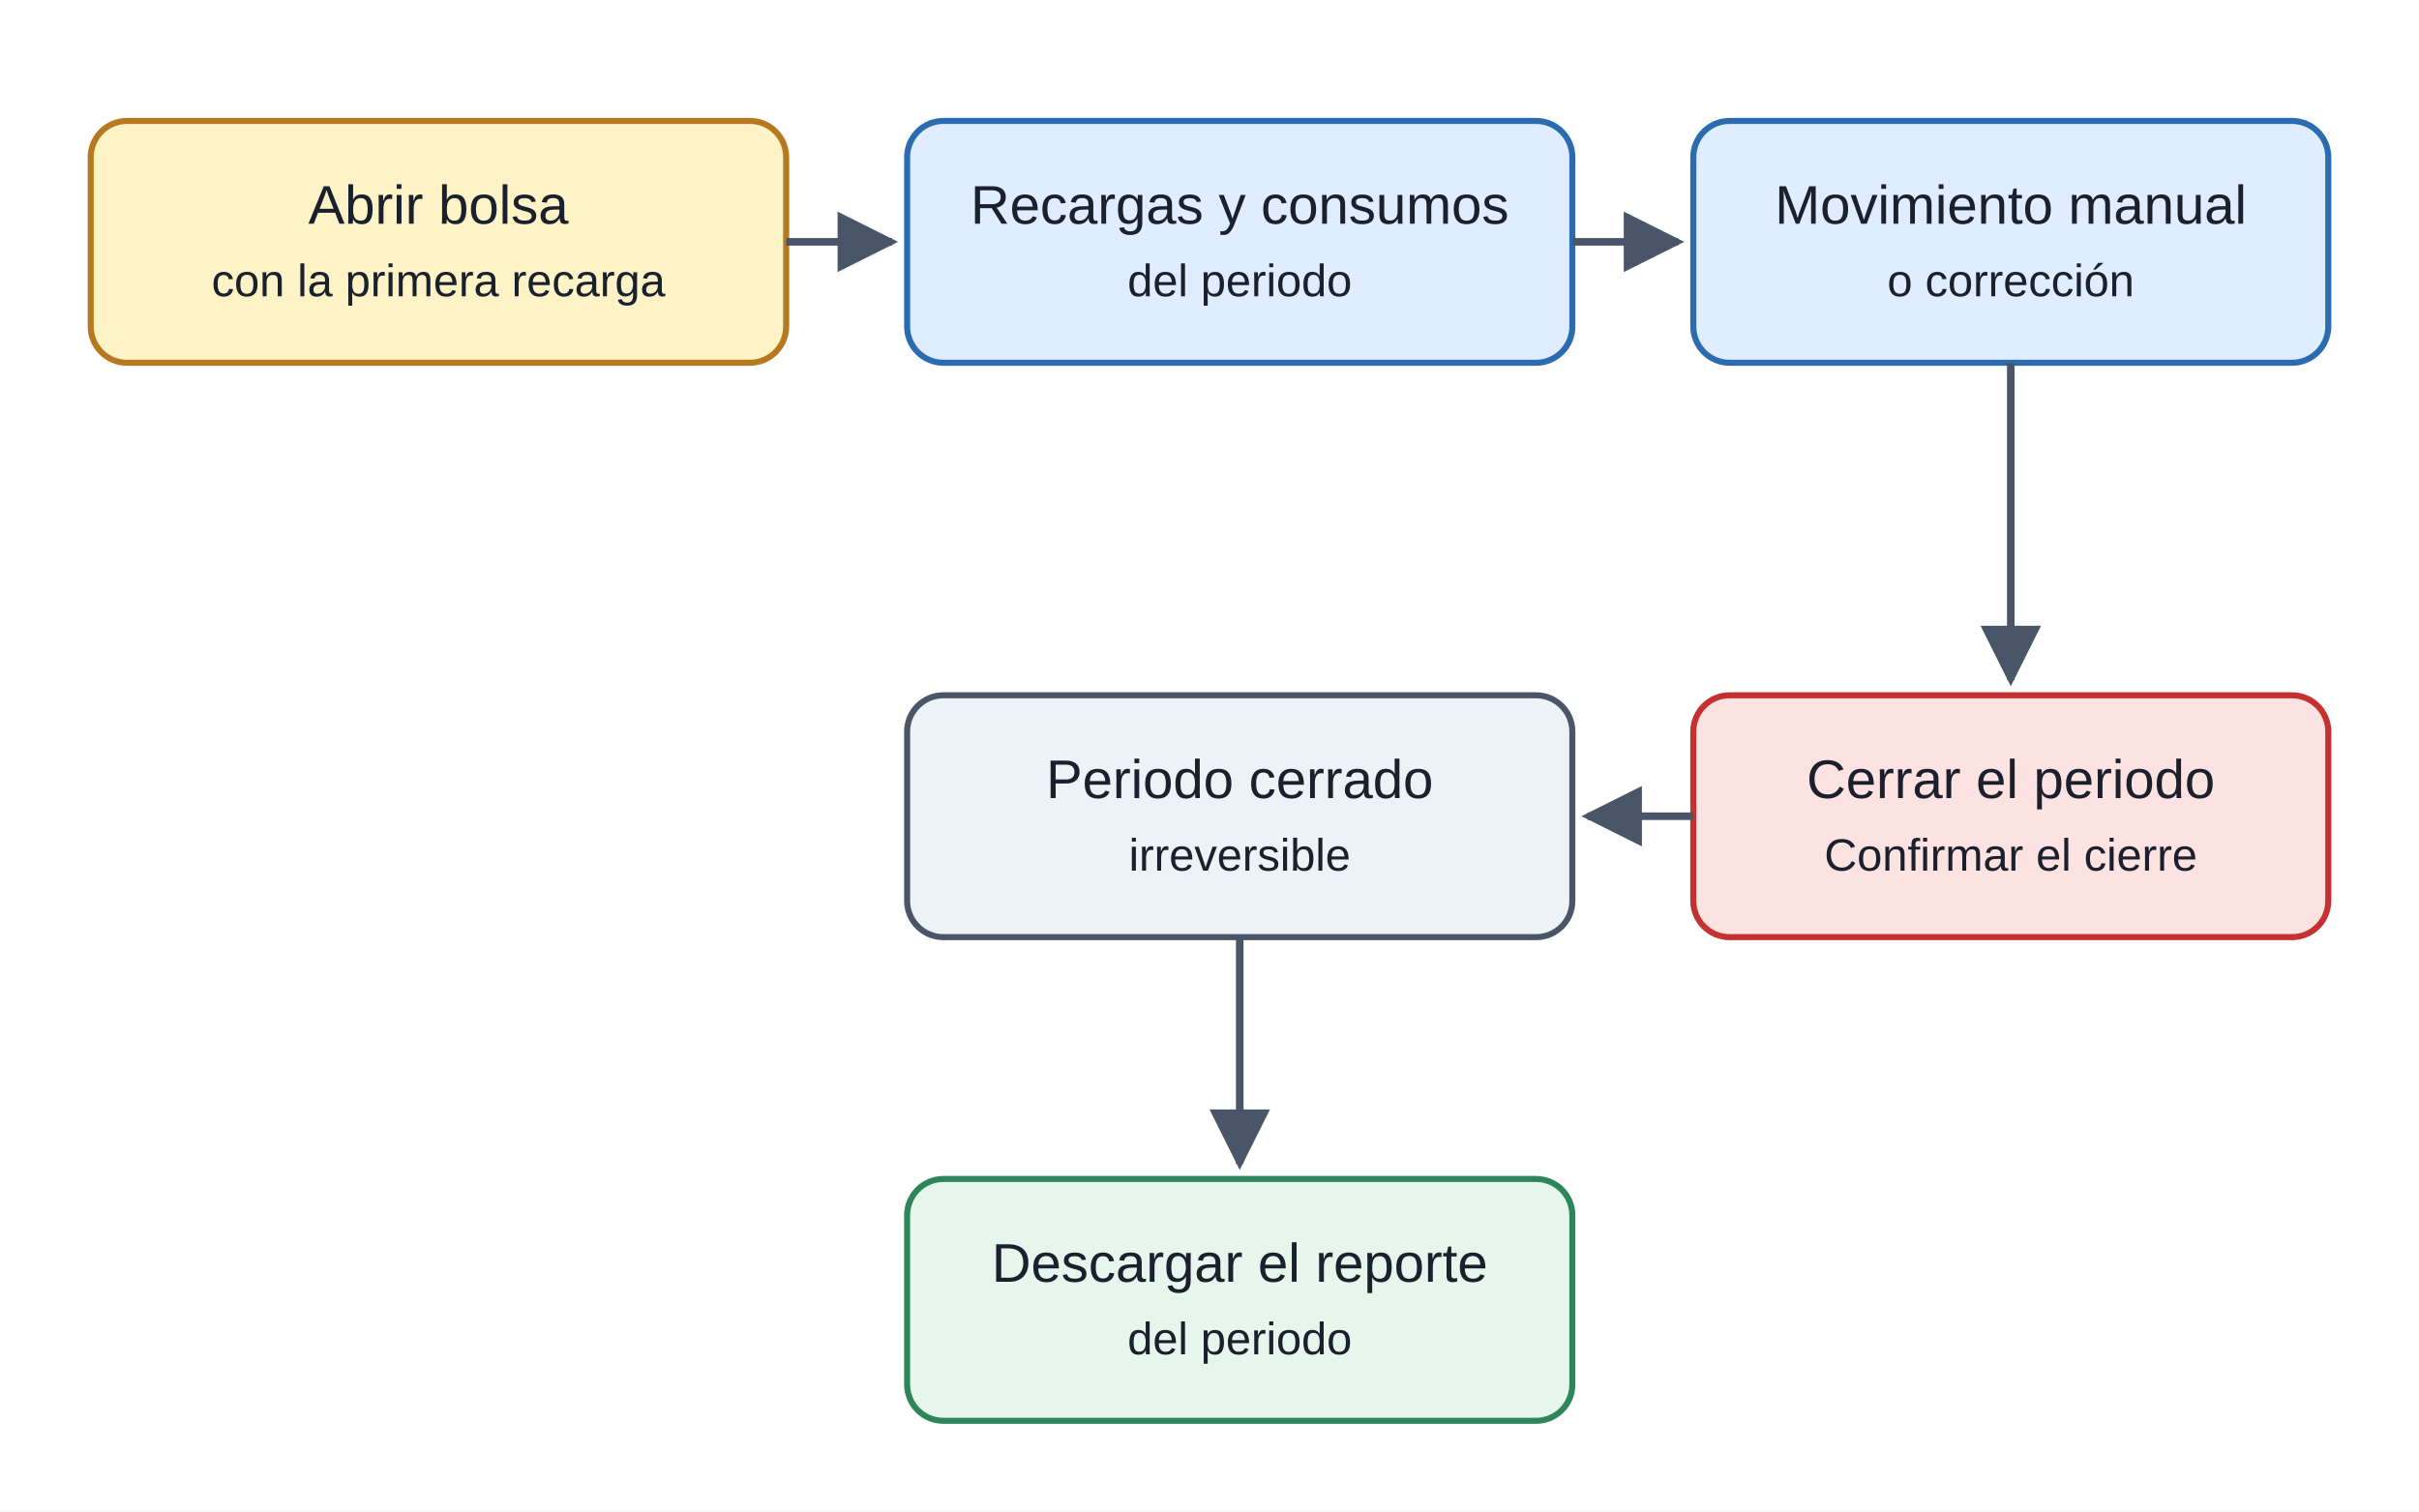
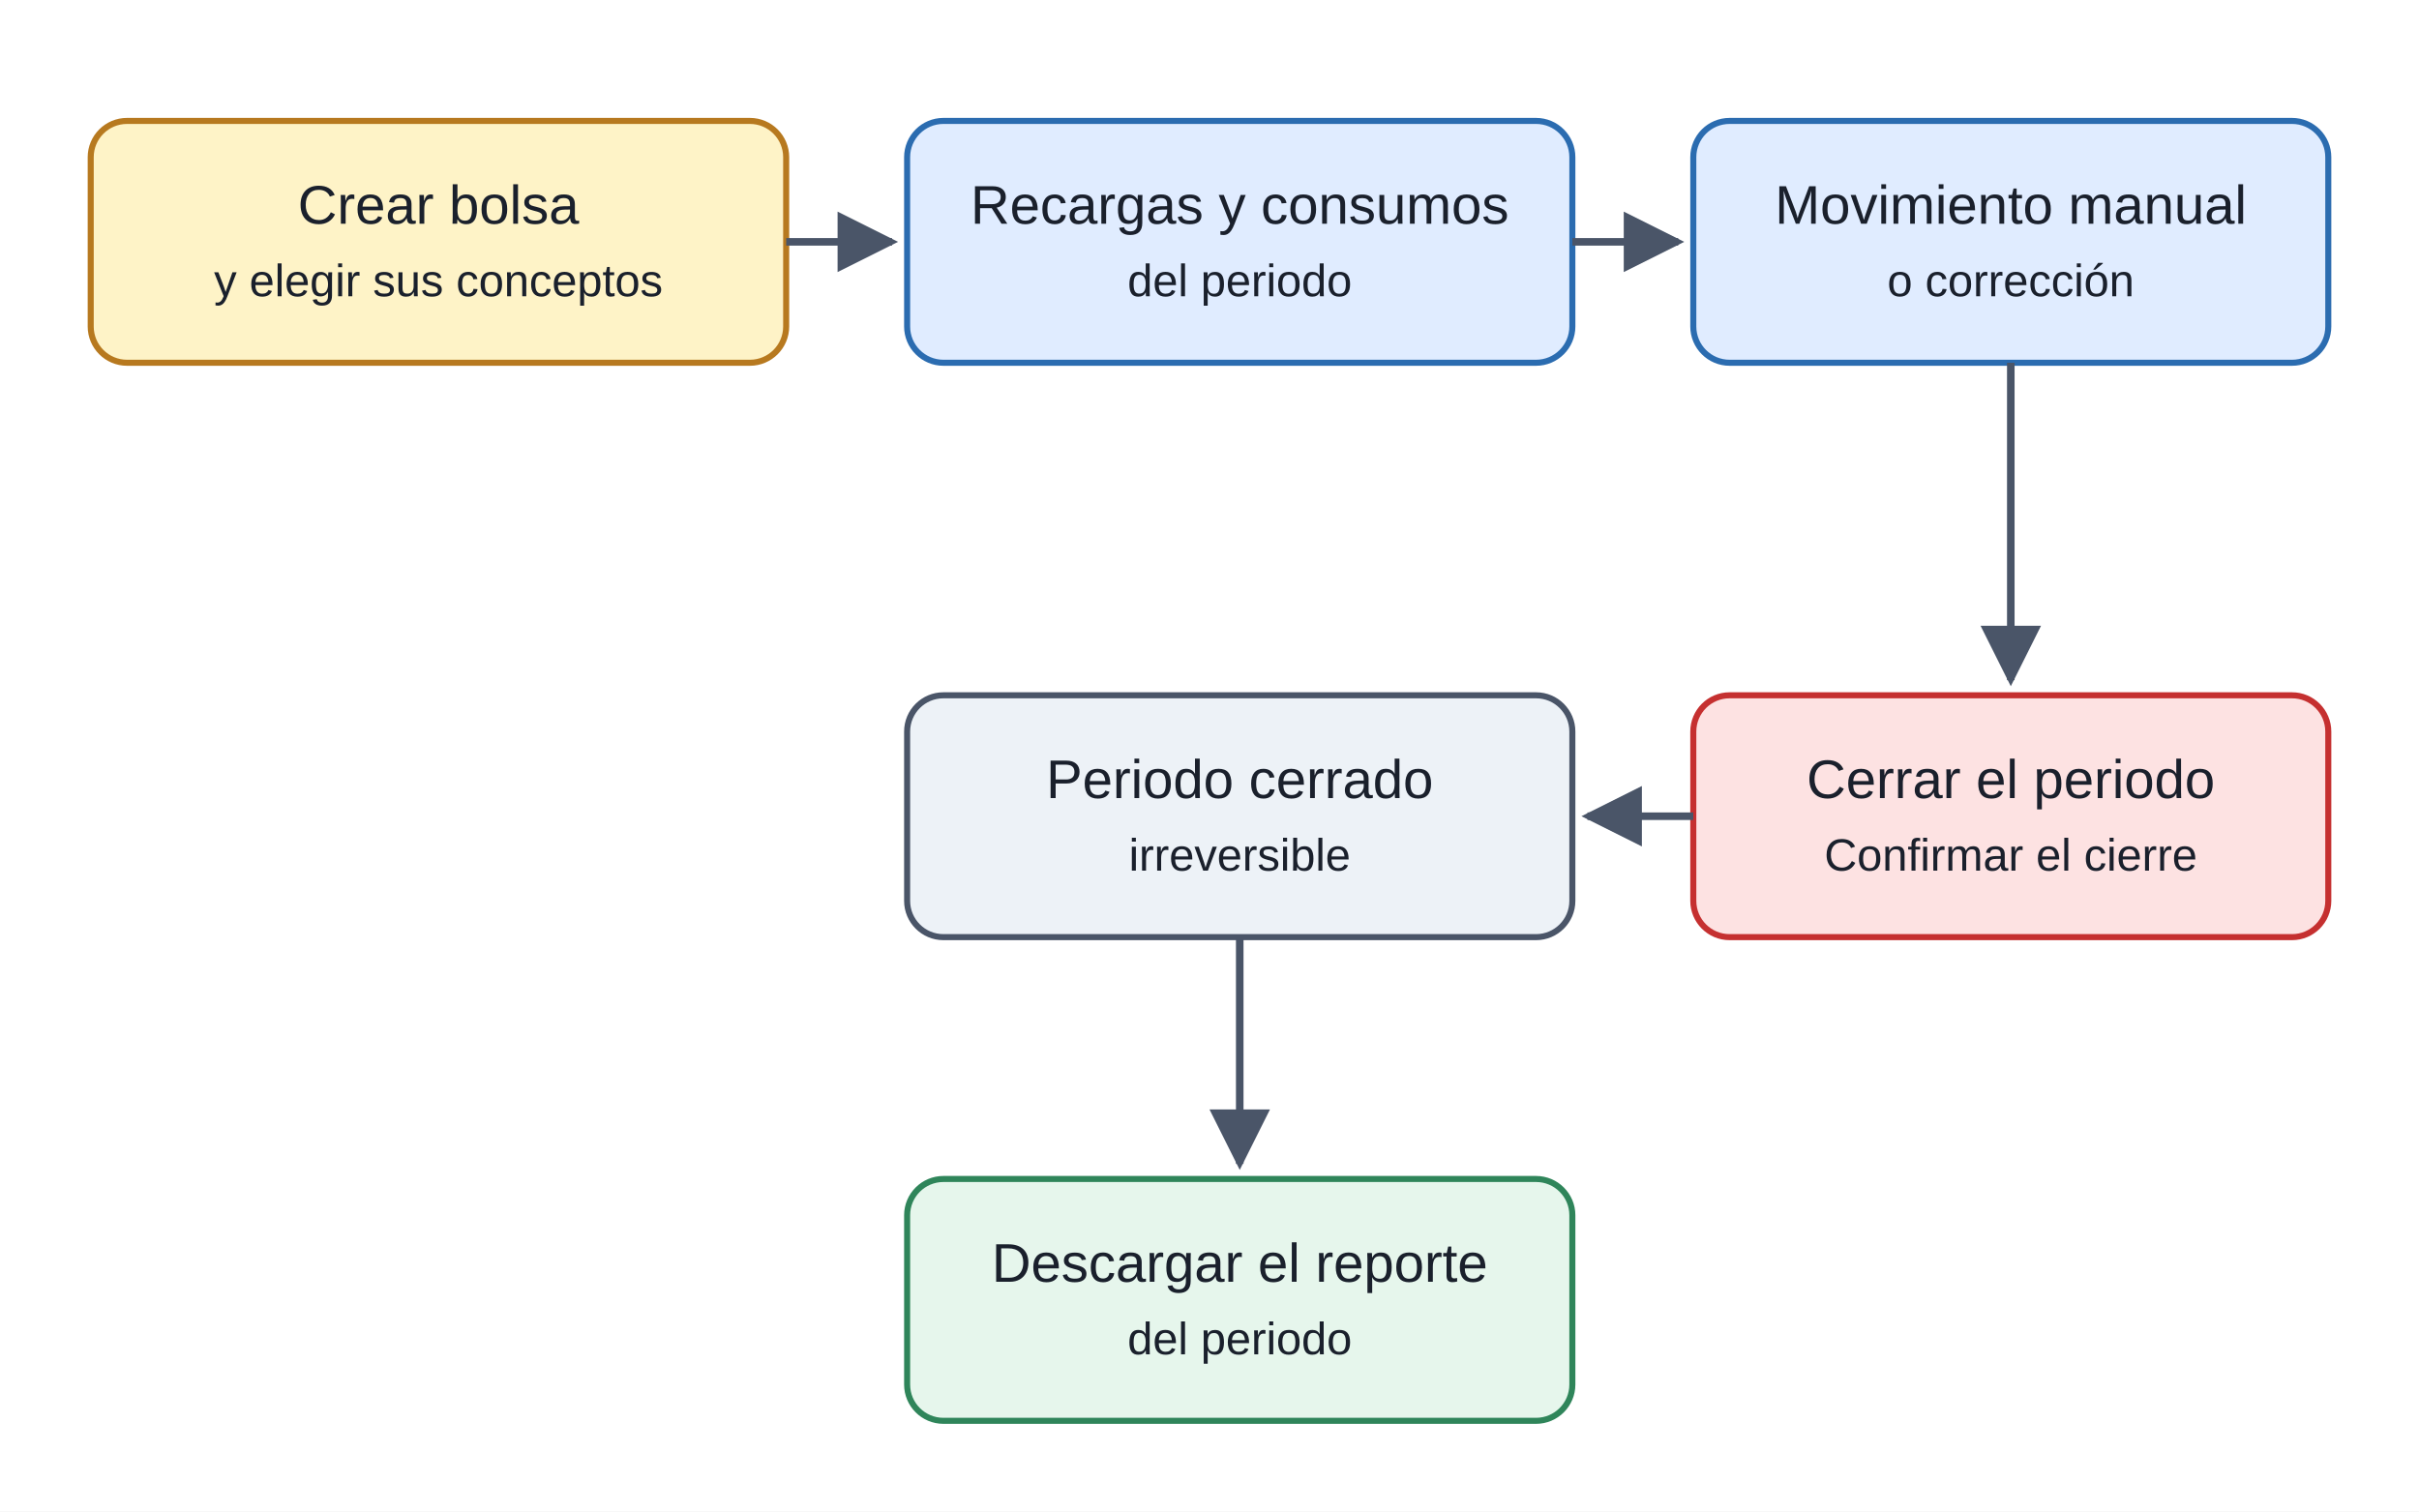
<svg xmlns="http://www.w3.org/2000/svg" viewBox="0 0 800 500" width="800" height="500" role="img" aria-labelledby="t">
  <rect width="800" height="500" fill="#ffffff" />
  <defs>
    <marker id="f" viewBox="0 0 10 10" refX="9" refY="5" markerWidth="8" markerHeight="8" orient="auto">
      <path d="M0 0L10 5L0 10z" fill="#4a5568" />
    </marker>
  </defs>
  <g font-family="Arial, Helvetica, sans-serif" text-anchor="middle" fill="#1a202c">
    <rect x="30" y="40" width="230" height="80" rx="12" fill="#fef3c7" stroke="#b7791f" stroke-width="2" />
-     <text x="145" y="74" font-size="18">Abrir bolsa</text>
-     <text x="145" y="98" font-size="15">con la primera recarga</text>
+     <text x="145" y="74" font-size="18">Crear bolsa</text>
+     <text x="145" y="98" font-size="15">y elegir sus conceptos</text>
    <rect x="300" y="40" width="220" height="80" rx="12" fill="#e0ecff" stroke="#2b6cb0" stroke-width="2" />
    <text x="410" y="74" font-size="18">Recargas y consumos</text>
    <text x="410" y="98" font-size="15">del periodo</text>
    <rect x="560" y="40" width="210" height="80" rx="12" fill="#e0ecff" stroke="#2b6cb0" stroke-width="2" />
    <text x="665" y="74" font-size="18">Movimiento manual</text>
    <text x="665" y="98" font-size="15">o corrección</text>
    <rect x="560" y="230" width="210" height="80" rx="12" fill="#fde2e2" stroke="#c53030" stroke-width="2" />
    <text x="665" y="264" font-size="18">Cerrar el periodo</text>
    <text x="665" y="288" font-size="15">Confirmar el cierre</text>
    <rect x="300" y="230" width="220" height="80" rx="12" fill="#edf2f7" stroke="#4a5568" stroke-width="2" />
    <text x="410" y="264" font-size="18">Periodo cerrado</text>
    <text x="410" y="288" font-size="15">irreversible</text>
    <rect x="300" y="390" width="220" height="80" rx="12" fill="#e6f6ec" stroke="#2f855a" stroke-width="2" />
    <text x="410" y="424" font-size="18">Descargar el reporte</text>
    <text x="410" y="448" font-size="15">del periodo</text>
  </g>
  <g stroke="#4a5568" stroke-width="2.5" fill="none" marker-end="url(#f)">
    <path d="M260 80L295 80" />
    <path d="M520 80L555 80" />
    <path d="M665 120L665 225" />
    <path d="M560 270L525 270" />
    <path d="M410 310L410 385" />
  </g>
</svg>
